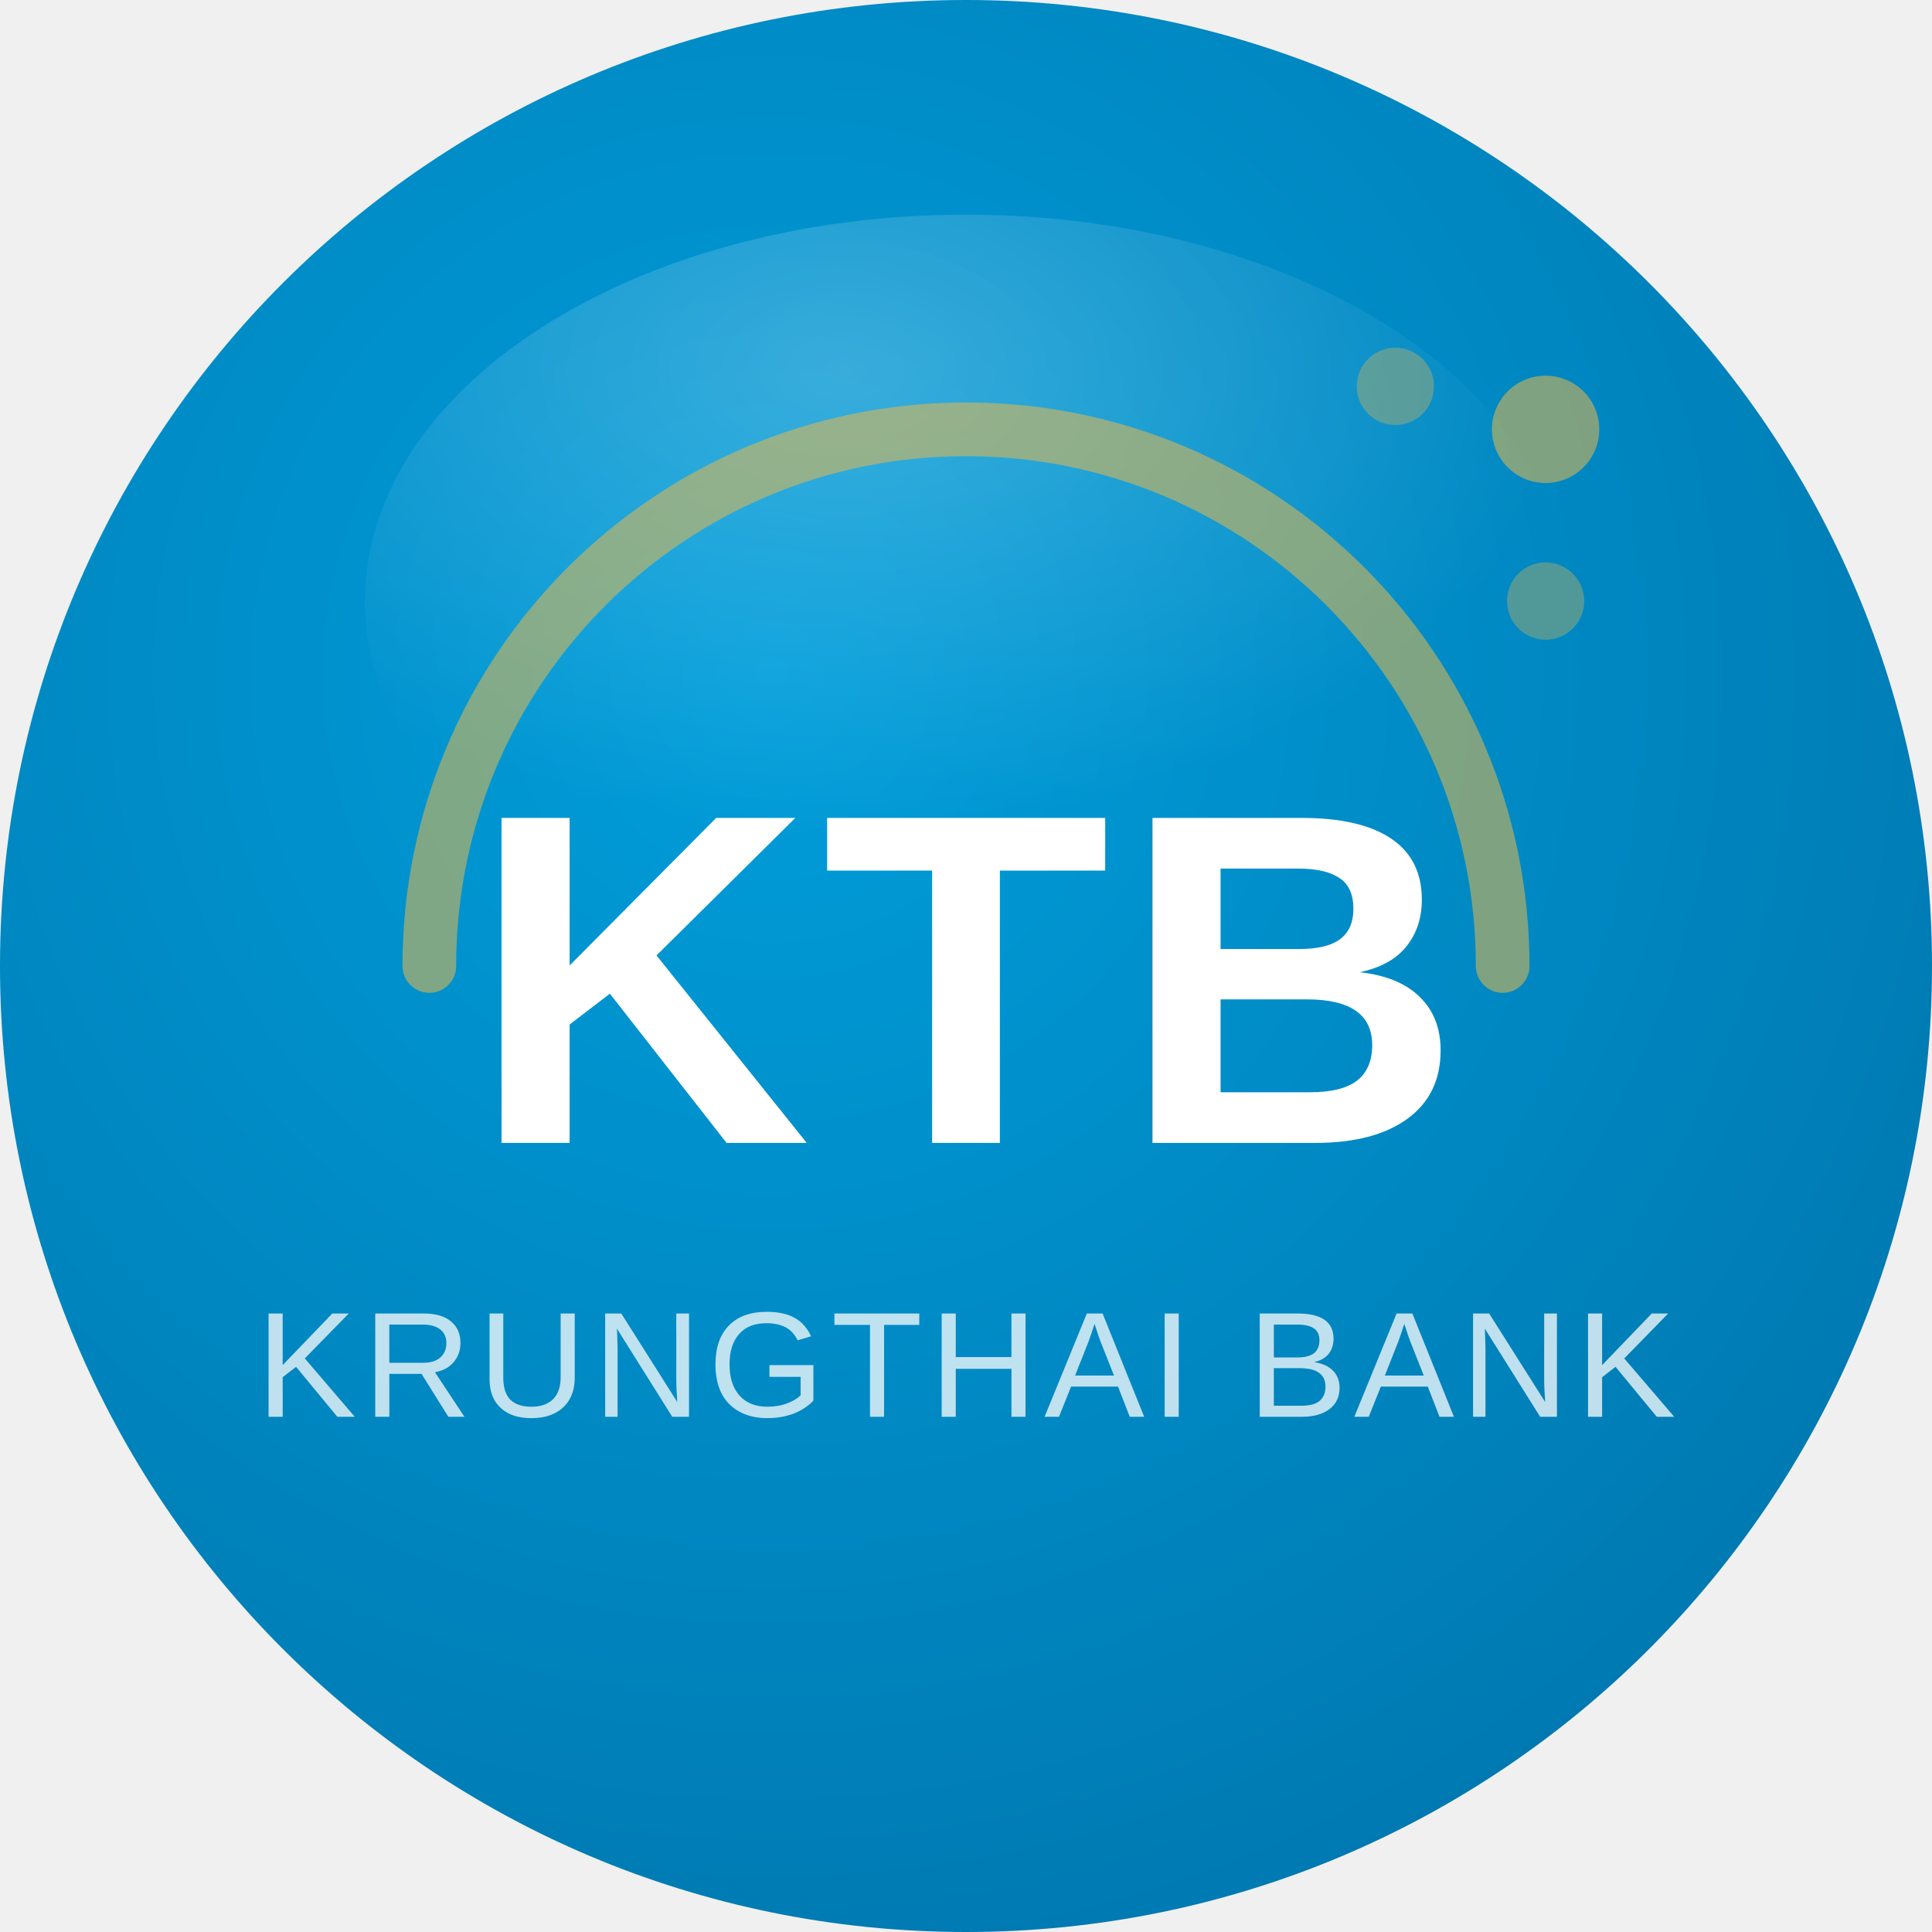
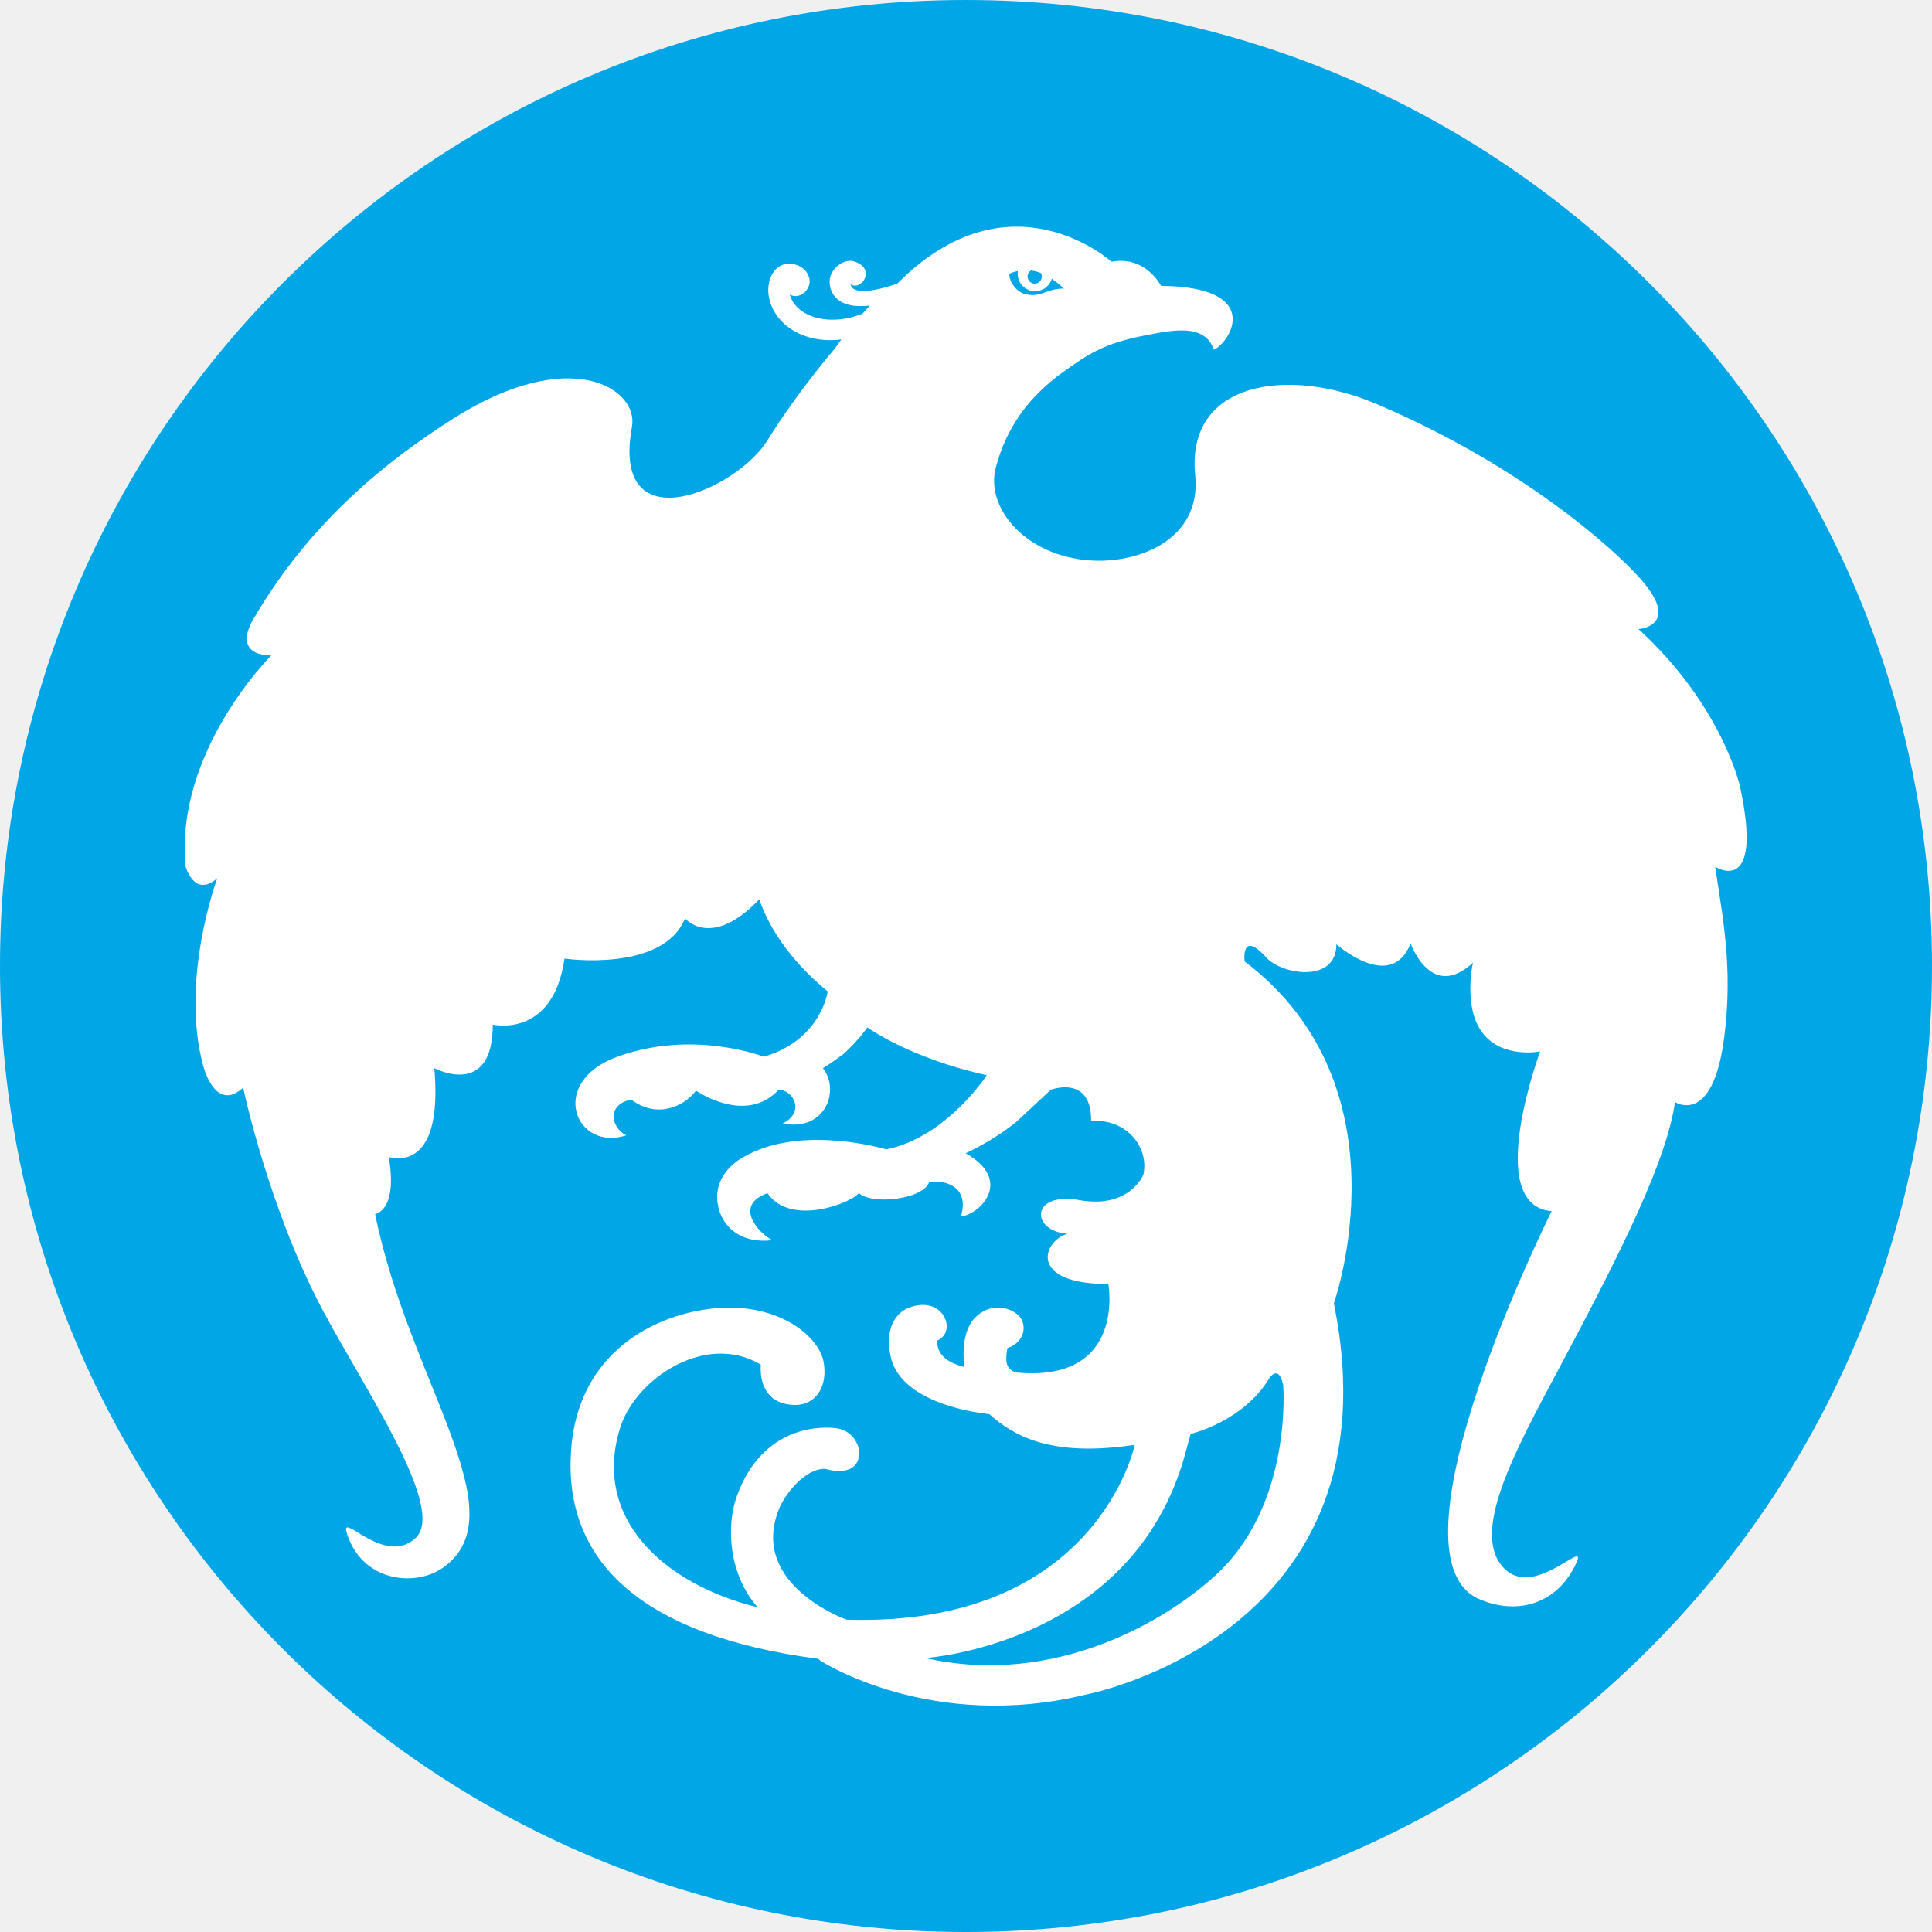
- <svg xmlns="http://www.w3.org/2000/svg" viewBox="0 0 90 90" width="90" height="90">
-   <defs>
-     <radialGradient id="bg_ktb" cx="40%" cy="35%" r="70%">
-       <stop offset="0%" stop-color="#009EDB" stop-opacity="1" />
-       <stop offset="100%" stop-color="#0078B0" stop-opacity="1" />
-     </radialGradient>
-     <radialGradient id="shine_ktb" cx="40%" cy="20%" r="60%">
-       <stop offset="0%" stop-color="#ffffff" stop-opacity="0.22" />
-       <stop offset="100%" stop-color="#ffffff" stop-opacity="0" />
-     </radialGradient>
-   </defs>
-   <circle cx="45" cy="45" r="45" fill="url(#bg_ktb)" />
-   <ellipse cx="45" cy="28" rx="28" ry="18" fill="url(#shine_ktb)" />
-   <path d="M 20 45 A 25 25 0 0 1 70 45" stroke="#E8B84B" stroke-width="2.5" fill="none" stroke-linecap="round" opacity="0.55" />
-   <text x="45" y="47" font-family="'Helvetica Neue',Arial,sans-serif" font-size="22" font-weight="800" fill="#FFFFFF" text-anchor="middle" dominant-baseline="middle" letter-spacing="0.5">KTB</text>
-   <text x="45" y="66" font-family="'Helvetica Neue',Arial,sans-serif" font-size="7" font-weight="400" fill="#FFFFFF" text-anchor="middle" opacity="0.75" letter-spacing="0.3">KRUNGTHAI BANK</text>
-   <circle cx="72" cy="20" r="2.5" fill="#E8B84B" opacity="0.55" />
-   <circle cx="65" cy="18" r="1.8" fill="#E8B84B" opacity="0.35" />
-   <circle cx="72" cy="28" r="1.8" fill="#E8B84B" opacity="0.35" />
+ <svg xmlns="http://www.w3.org/2000/svg" viewBox="0 0 213.654 213.654" height="213.654" width="213.654" xml:space="preserve" id="Krungthai_logo" version="1.1">
+   <g transform="matrix(1.33333 0 0 -1.33333 -21.6765 235.3307)" id="logo">
+     <g transform="scale(.1)" id="g12">
+       <path id="path16" style="display:inline;fill:#01a6e6;fill-opacity:1;fill-rule:evenodd;stroke:none" d="M1764.98 963.801c0-442.446-358.7-801.227-801.289-801.227-442.418 0-801.117 358.781-801.117 801.227 0 442.499 358.699 801.179 801.117 801.179 442.589 0 801.289-358.68 801.289-801.179" />
+       <path id="path18" style="display:inline;fill:#fff;fill-opacity:1;fill-rule:evenodd;stroke:none" d="M1521.57 1243.18s39.8 2.89-4 47.75c0 0-72.82 78.91-212.5 138.66-74.87 32.04-159.05 18.7-151.18-58.75 5.54-54.39-49.29-75.17-92.45-70.19-50.67 5.86-81.116 44.25-73.1 75.85 8.574 33.7 27.79 59.83 56.25 80.11 19.29 13.77 32.75 23.48 67.92 30.22 21.37 4.1 49.38 10.48 56.87-11.96 14.68 7.17 40.7 52.21-43.85 53.02 0 0-12.65 25.28-41.08 20.01 0 0-84.12 76.24-177.649-18.17 0 0-36.719-13.42-38.735-.46 8.321-6.09 21.891 12.39 3.348 18.75-8.711 3.01-18.844-5.44-20.422-13.63-1.25-6.34.738-20.27 19.278-22.94 4.886-.7 13.695 0 13.695 0l-6.137-6.7c-27.949-11.09-55.137-2.5-60.203 15.9 6.547-3.51 13.672.86 15.965 7.63 2.301 6.83-3.067 16.33-13.934 17.79-15.152 2.09-22.351-14.26-19.105-28.63 4.969-22.1 29.047-37.83 59.844-34.03l-5.344-7.43s-30.871-35.78-56.09-76.43c-25.652-41.3-130.117-86.85-112.238 11.52 5.699 31.27-50.735 68.76-148.754 6.38-52.36-33.34-116.649-83.32-164.231-164.25 0 0-21.41-30.94 13.774-31.91 0 0-80.43-79.97-70.907-175.18 0 0 7.161-26.18 26.196-9.54 0 0-30.938-83.289-11.906-154.699 0 0 9.519-40.473 33.332-19.043 0 0 21.328-101.082 66.617-185.652 35.719-66.66 102.359-164.262 76.187-188.086-25.945-23.555-62.57 23.375-56.843 4.465 12.109-39.985 56.531-45.844 80.625-28.246 61.906 45.218-29.258 154.199-57.102 292.773 0 0 19.019 2.383 11.289 47.336 0 0 45.813-16.379 37.789 73.617 0 0 48.496-25.746 48.496 36.149 0 0 49.977-11.895 59.492 54.754 0 0 81.563-11.84 99.977 33.332 0 0 21.414-26.184 61.562 15.75 9.969-28.641 30.235-54.465 56.77-76.317 0 0-5.277-40.234-53.051-54.176 0 0-58.39 22.942-121.449 0-58.129-21.113-34.766-79.039 7.426-65.183-12.789 6.386-16.512 25.535 4.152 29.656 20.637-15.699 42.949-6.613 53.695 7.418 0 0 41.336-28.891 68.598.84 13.215-.813 21.418-19.391 3.277-28.074 35.25-7.079 47.942 27.234 33.371 45.851 0 0 8.247 4.985 17.598 12.203 0 0 11.031 9.961 19.297 21.629 0 0 34.703-25.418 99.012-39.672 0 0-33.59-51.57-83.324-61.511 0 0-70.579 21.316-118.215-6.266 0 0-25.653-12.395-21.664-38.707 2.988-19.746 19.937-33.52 45.461-30.32-10.364 4.757-33.286 28.675-4.153 38.945 19.246-28.117 70.371-7.852 75.832.203 9.785-9.914 52.614-5.891 58.313 8.934 13.707 2.273 33.687-3.985 26.269-28.539 16.578 2.261 43.399 30.254 3.996 52.507 0 0 23.399 10.68 42.153 26.227l28.43 26.465s34.02 12.898 33.43-26.184c26.61 3.141 48.69-19.496 43.33-44.328 0 0-11.53-28.43-52.87-21.051-41.32 7.407-40.56-25.879-9.95-27.836-20.24-5.66-33.85-41.609 33.81-41.769 0 0 14.94-81.652-75.92-73.399-10.768 2.485-9.112 12.411-7.866 20.262 14.846 4.949 16.526 19.82 9.506 26.863-7.55 7.512-24.088 11.293-36.756-2.066-7.828-8.285-10.66-24.406-8.23-40.559-14.86 4.028-22.785 10.25-22.785 21.973 17.355 7.414 4.976 38.406-23.512 27.25-11.551-4.516-20.051-18.336-14.887-40.891 6.934-30.347 48.477-43.543 81.699-47.335 19.871-17.504 50.051-36.063 120.611-25.434 0 0-31.29-151.613-239.072-144.996 0 0-80.75 28.715-56.191 91.312 4.871 12.457 21.684 34.243 38.621 33.782 0 0 28.297-9.309 28.297 14.582 0 0-2.234 17.421-20.324 19.242-18.106 1.816-61.485-1.91-81.324-56.43-8.899-24.519-7.024-64.539 17.234-92.226-78.531 19.293-137.688 74.398-113.898 149.226 12.847 40.359 70.64 79.332 116.503 52.067-1.218-18.59 7.446-33.481 28.516-33.481 17.734 0 27.27 16.125 23.543 35.945-3.332 17.75-28.594 42.297-71.898 44.637-45.848 2.484-131.188-23.375-137.559-118.98-5.879-88.555 54.629-152.368 204.996-172.137l1.949-1.617s91.512-59.739 220.867-27.864c0 0 260.61 49.747 204.89 324.325 0 0 63.75 179.371-74.03 283.558 0 0-3.16 25.582 16.67 4.746 11.81-15.668 59.49-23.8 59.49 9.504 0 0 45.26-40.441 61.57.684 0 0 16.97-48.281 51.7-15.918 0 0-8.56-37.117 8.11-58.547 16.67-21.414 47.63-15.074 47.63-15.074s-47.63-127.746 9.5-132.504c0 0-142.8-285.641-60.1-321.774 28.7-12.543 62.24-6.414 79.3 27.27 14.11 27.914-31.08-26.836-57.26-3.043-31.18 28.32 7.16 97.594 45.2 169.008 52.42 98.32 88.11 170.64 95.21 218.988 0 0 31.2-20.48 40.73 53.316 7.61 59.024-1.43 100.09-7.43 141.88 0 0 40.46-26.18 20.63 66.35 0 0-14.58 67.04-84.22 130.72zm-503.92 297.49c2.89-.38 5.63-1.13 8.21-2.12.51-.86.8-1.82.8-2.89 0-3.26-2.63-5.95-5.91-5.95-3.25 0-5.92 2.69-5.92 5.95 0 2.13 1.15 3.94 2.82 5.01zm-10.85-.52c-.02-.15-.1-.3-.1-.45-.93-7.97 4.75-15.18 12.71-16.12 7.05-.82 13.51 3.57 15.52 10.18 4.03-2.69 7.45-5.69 10.13-8.05-15.38-.22-17.9-7.41-31.16-4.93-6.73 1.26-13.87 8.29-14.259 17.09 2.789 1.26 3.699 1.58 7.159 2.28zm208.48-918.451s7.57 12.469 11.58-5.437c0 0 8.02-96.496-53.62-155.469-41.11-39.305-135.83-95.52-243.26-70.988 0 0 171.46 10.957 215.27 168.148l4.82 17.707s43.2 9.922 65.21 46.039" />
+     </g>
+   </g>
</svg>
